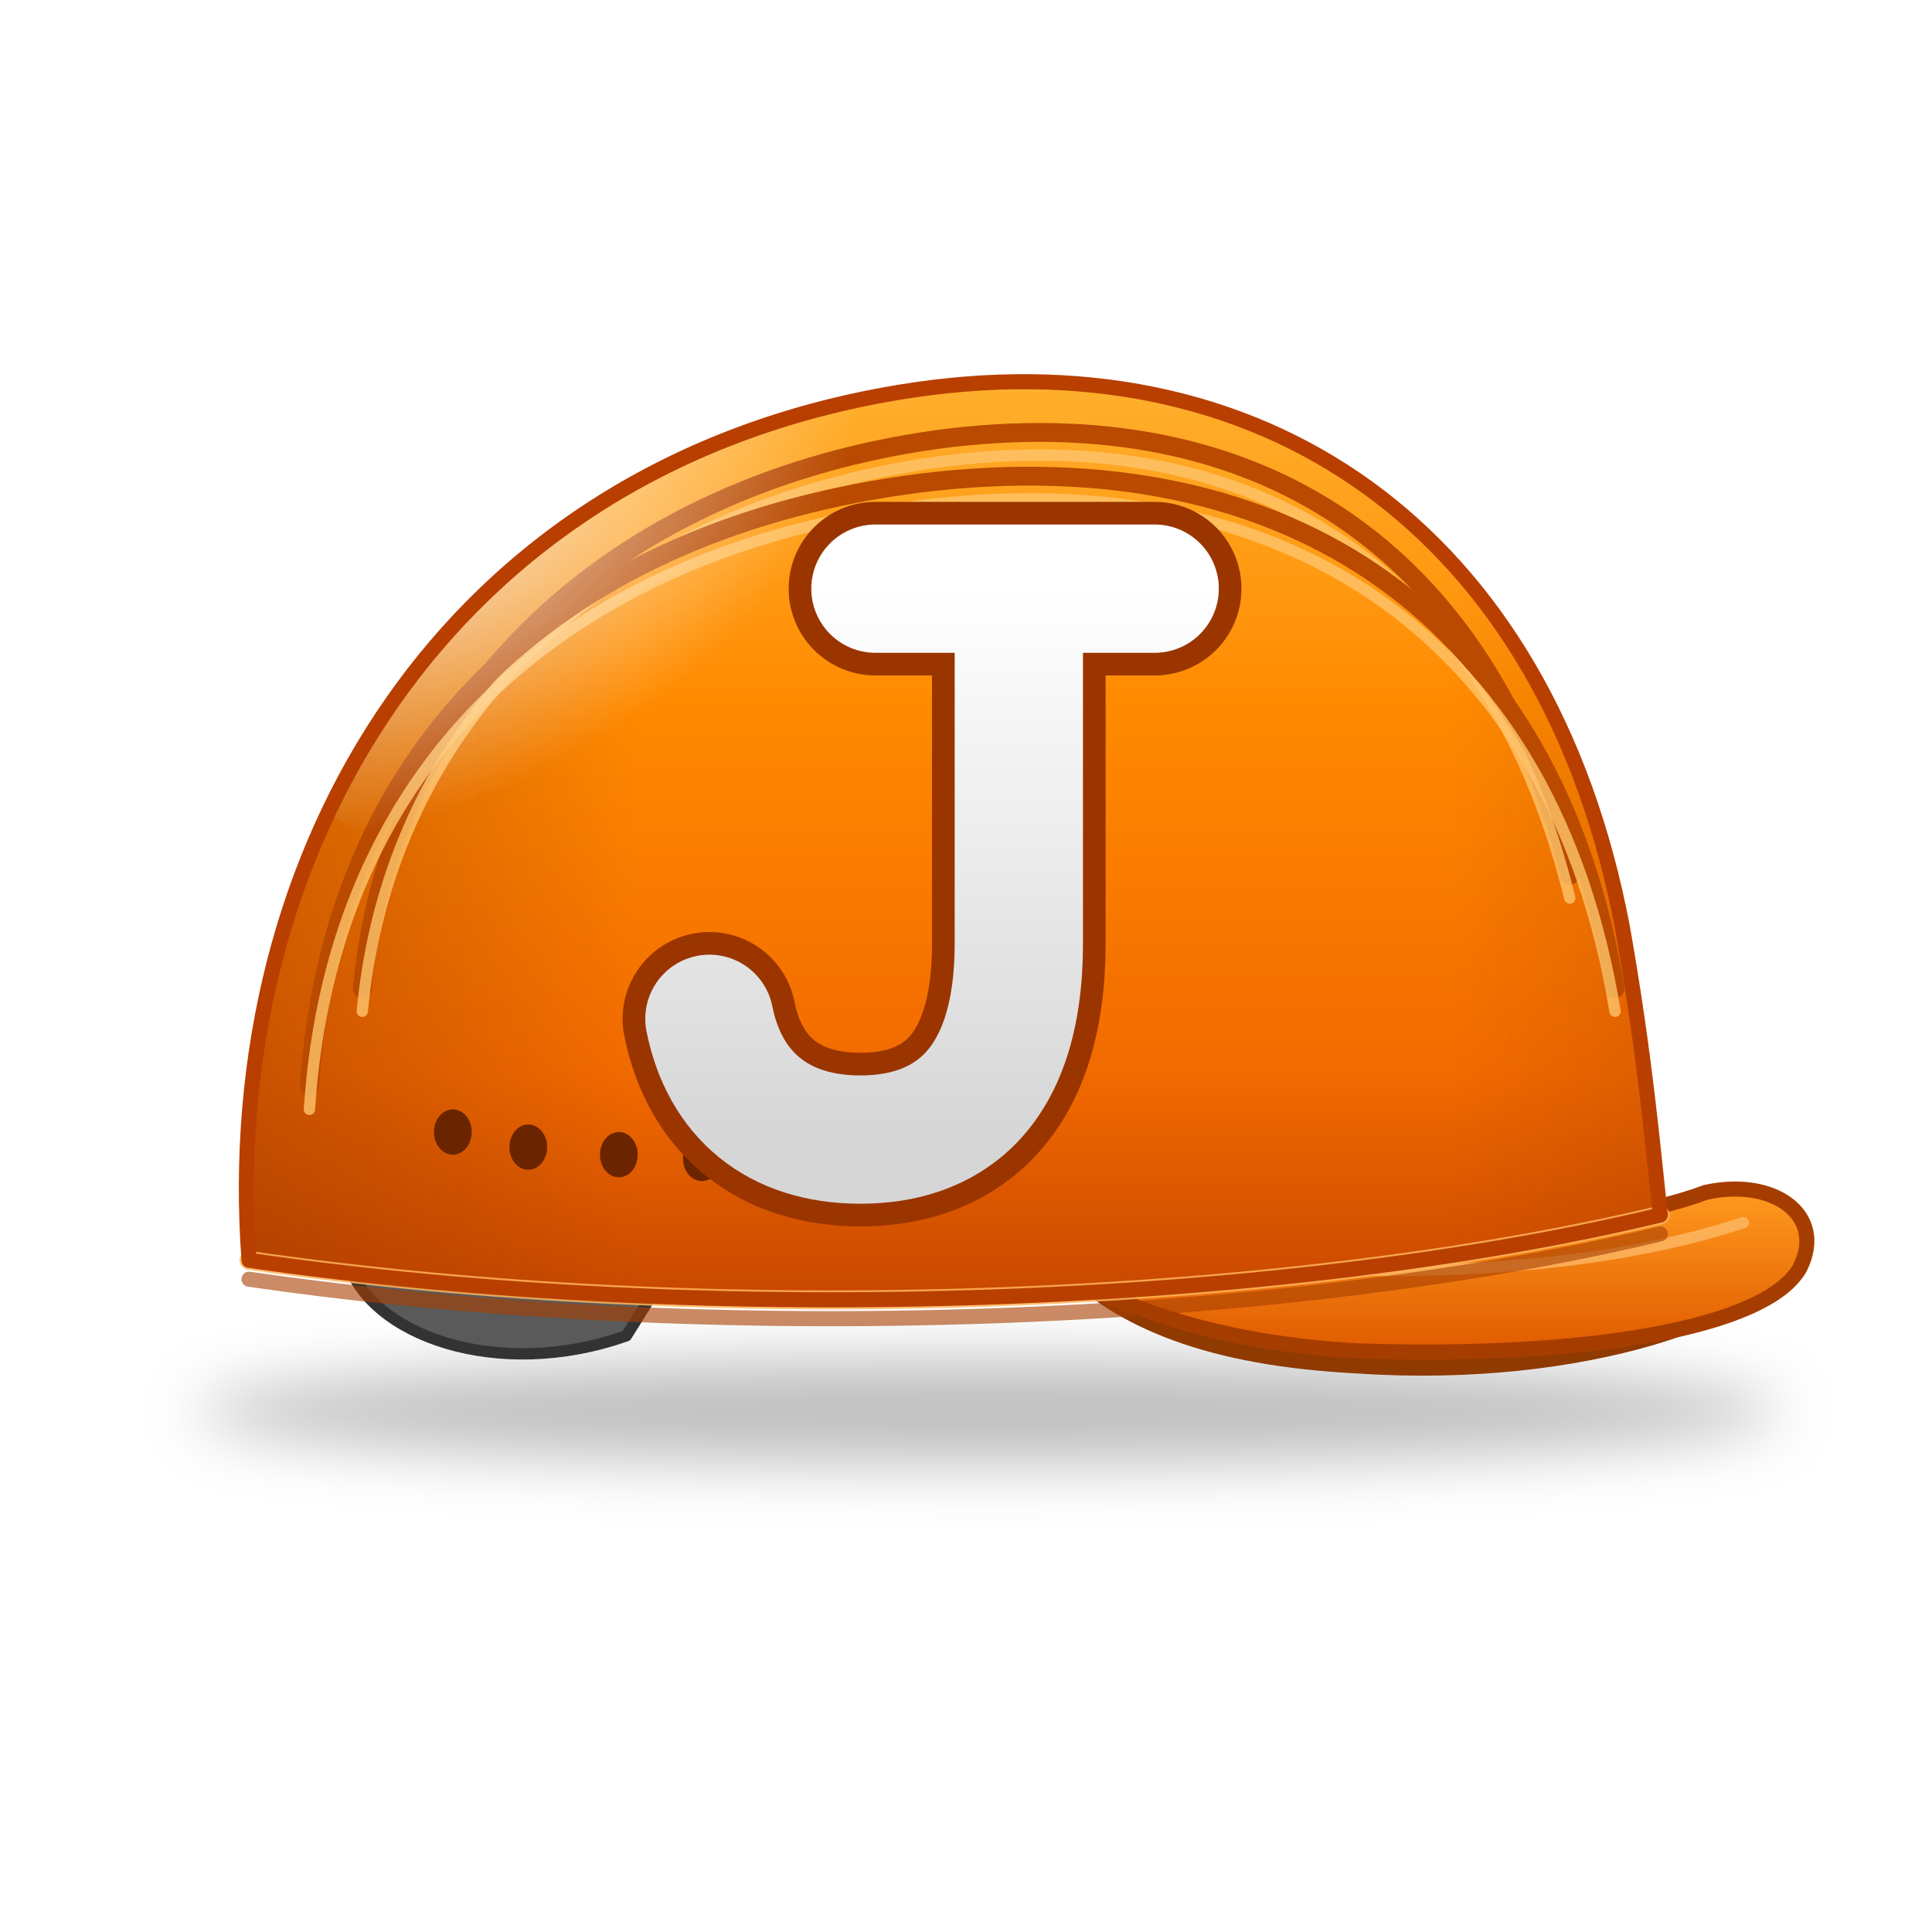
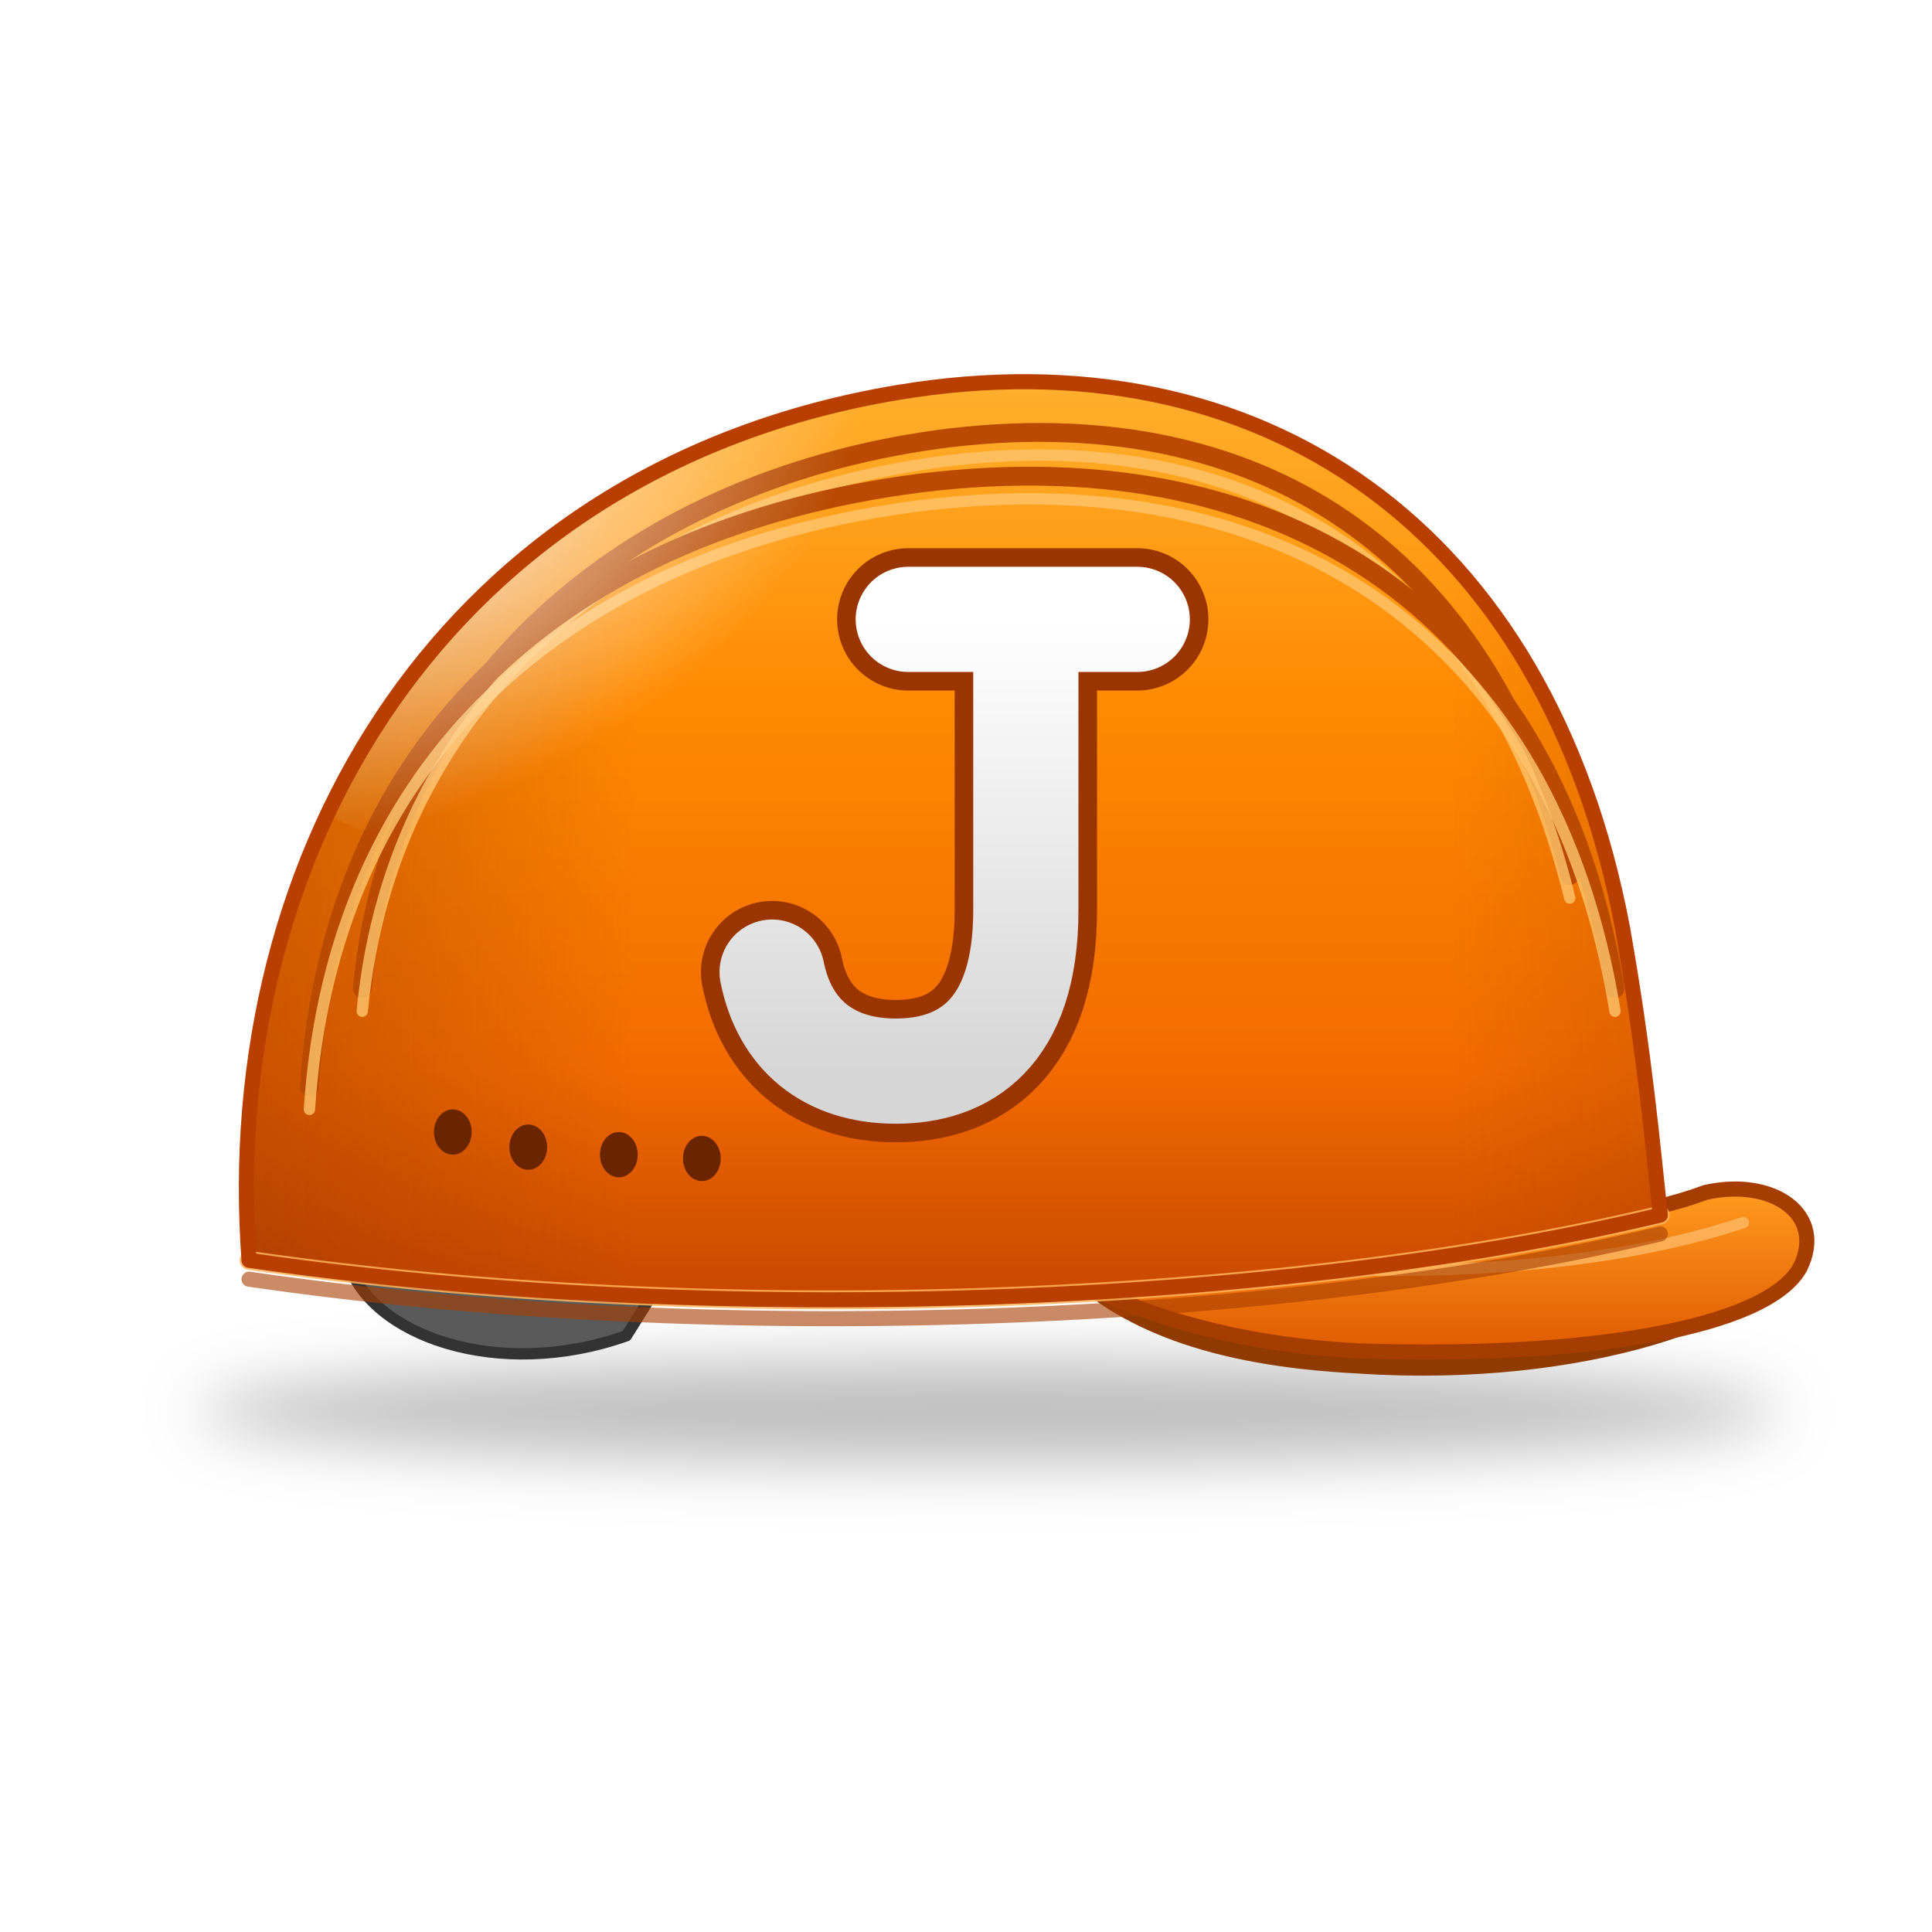
<svg xmlns="http://www.w3.org/2000/svg" viewBox="0 0 512 512" width="512" height="512">
  <defs>
    <linearGradient id="shell" x1="0" y1="0" x2="0" y2="1">
      <stop offset="0" stop-color="#FFB02E" />
      <stop offset="0.35" stop-color="#FF8A00" />
      <stop offset="0.75" stop-color="#F26A00" />
      <stop offset="1" stop-color="#C74700" />
    </linearGradient>
    <linearGradient id="shade" x1="0" y1="0" x2="1" y2="0">
      <stop offset="0" stop-color="#8A2E00" stop-opacity="0.5" />
      <stop offset="0.3" stop-color="#8A2E00" stop-opacity="0" />
      <stop offset="0.8" stop-color="#8A2E00" stop-opacity="0" />
      <stop offset="1" stop-color="#8A2E00" stop-opacity="0.3" />
    </linearGradient>
    <linearGradient id="peak" x1="0" y1="0" x2="0" y2="1">
      <stop offset="0" stop-color="#FF9A1F" />
      <stop offset="1" stop-color="#E05A00" />
    </linearGradient>
    <linearGradient id="jface" x1="0" y1="0" x2="0" y2="1">
      <stop offset="0" stop-color="#FFFFFF" />
      <stop offset="1" stop-color="#D6D6D6" />
    </linearGradient>
    <radialGradient id="gloss" cx="0.3" cy="0.25" r="0.55">
      <stop offset="0" stop-color="#FFFFFF" stop-opacity="0.7" />
      <stop offset="1" stop-color="#FFFFFF" stop-opacity="0" />
    </radialGradient>
    <filter id="blur" x="-20%" y="-200%" width="140%" height="500%">
      <feGaussianBlur stdDeviation="8" />
    </filter>
    <clipPath id="shellclip">
      <path d="M66 334 C58 226 118 124 238 104 C334 88 410 140 430 246 C436 280 438 304 440 322 C340 346 190 352 66 334 Z" />
    </clipPath>
  </defs>
  <ellipse cx="262" cy="374" rx="210" ry="14" fill="#000" opacity="0.25" filter="url(#blur)" />
  <path d="M92 334 C98 354 132 366 166 354 L176 338 Z" fill="#5A5A5A" stroke="#333" stroke-width="3" stroke-linejoin="round" />
  <path d="M280 336 C320 356 420 362 474 334 C470 350 420 368 360 364 C320 362 296 352 280 336 Z" fill="#8F3A00" />
  <path d="M290 322 C360 328 420 328 452 316 C470 312 484 322 477 336 C468 352 420 360 360 358 C322 356 298 346 282 338 Z" fill="url(#peak)" stroke="#A63D00" stroke-width="4" stroke-linejoin="round" />
  <path d="M300 332 C360 340 420 338 462 324" fill="none" stroke="#FFC070" stroke-width="3" opacity="0.7" stroke-linecap="round" />
  <path d="M66 334 C58 226 118 124 238 104 C334 88 410 140 430 246 C436 280 438 304 440 322 C340 346 190 352 66 334 Z" fill="url(#shell)" />
  <g clip-path="url(#shellclip)">
    <rect x="40" y="80" width="430" height="290" fill="url(#shade)" />
    <path d="M96 262 C104 178 170 126 252 116 C338 106 396 150 416 232" fill="none" stroke="#B94A00" stroke-width="5" stroke-linecap="round" />
    <path d="M96 268 C104 184 170 132 252 122 C338 112 396 156 416 238" fill="none" stroke="#FFC46B" stroke-width="3" opacity="0.8" stroke-linecap="round" />
    <path d="M82 288 C88 196 150 140 244 128 C342 116 412 164 428 262" fill="none" stroke="#B94A00" stroke-width="5" stroke-linecap="round" />
    <path d="M82 294 C88 202 150 146 244 134 C342 122 412 170 428 268" fill="none" stroke="#FFC46B" stroke-width="3" opacity="0.8" stroke-linecap="round" />
    <ellipse cx="170" cy="150" rx="110" ry="60" fill="url(#gloss)" transform="rotate(-28 170 150)" />
  </g>
  <g fill="#6B2400">
    <ellipse cx="120" cy="300" rx="5" ry="6" />
    <ellipse cx="140" cy="304" rx="5" ry="6" />
    <ellipse cx="164" cy="306" rx="5" ry="6" />
    <ellipse cx="186" cy="307" rx="5" ry="6" />
  </g>
  <path d="M66 334 C190 352 340 346 440 322" fill="none" stroke="#FFB35A" stroke-width="5" opacity="0.85" stroke-linecap="round" />
  <path d="M66 339 C190 357 340 351 440 327" fill="none" stroke="#A63D00" stroke-width="4" opacity="0.6" stroke-linecap="round" />
  <g fill="none" stroke-linecap="round" stroke-linejoin="round">
-     <path d="M232 156 H306 M270 156 V250 C270 290 250 302 228 302 C206 302 192 290 188 270" stroke="#9A3500" stroke-width="46" />
-     <path d="M232 156 H306 M270 156 V250 C270 290 250 302 228 302 C206 302 192 290 188 270" stroke="url(#jface)" stroke-width="34" />
+     <g transform="translate(253 224) scale(0.82) translate(-247 -229)">
+       <path d="M232 156 H306 M270 156 V250 C270 290 250 302 228 302 C206 302 192 290 188 270" stroke="#9A3500" stroke-width="46" />
+       <path d="M232 156 H306 M270 156 V250 C270 290 250 302 228 302 C206 302 192 290 188 270" stroke="url(#jface)" stroke-width="34" />
+     </g>
  </g>
  <path d="M66 334 C58 226 118 124 238 104 C334 88 410 140 430 246 C436 280 438 304 440 322 C340 346 190 352 66 334 Z" fill="none" stroke="#B83F00" stroke-width="4" stroke-linejoin="round" />
</svg>
